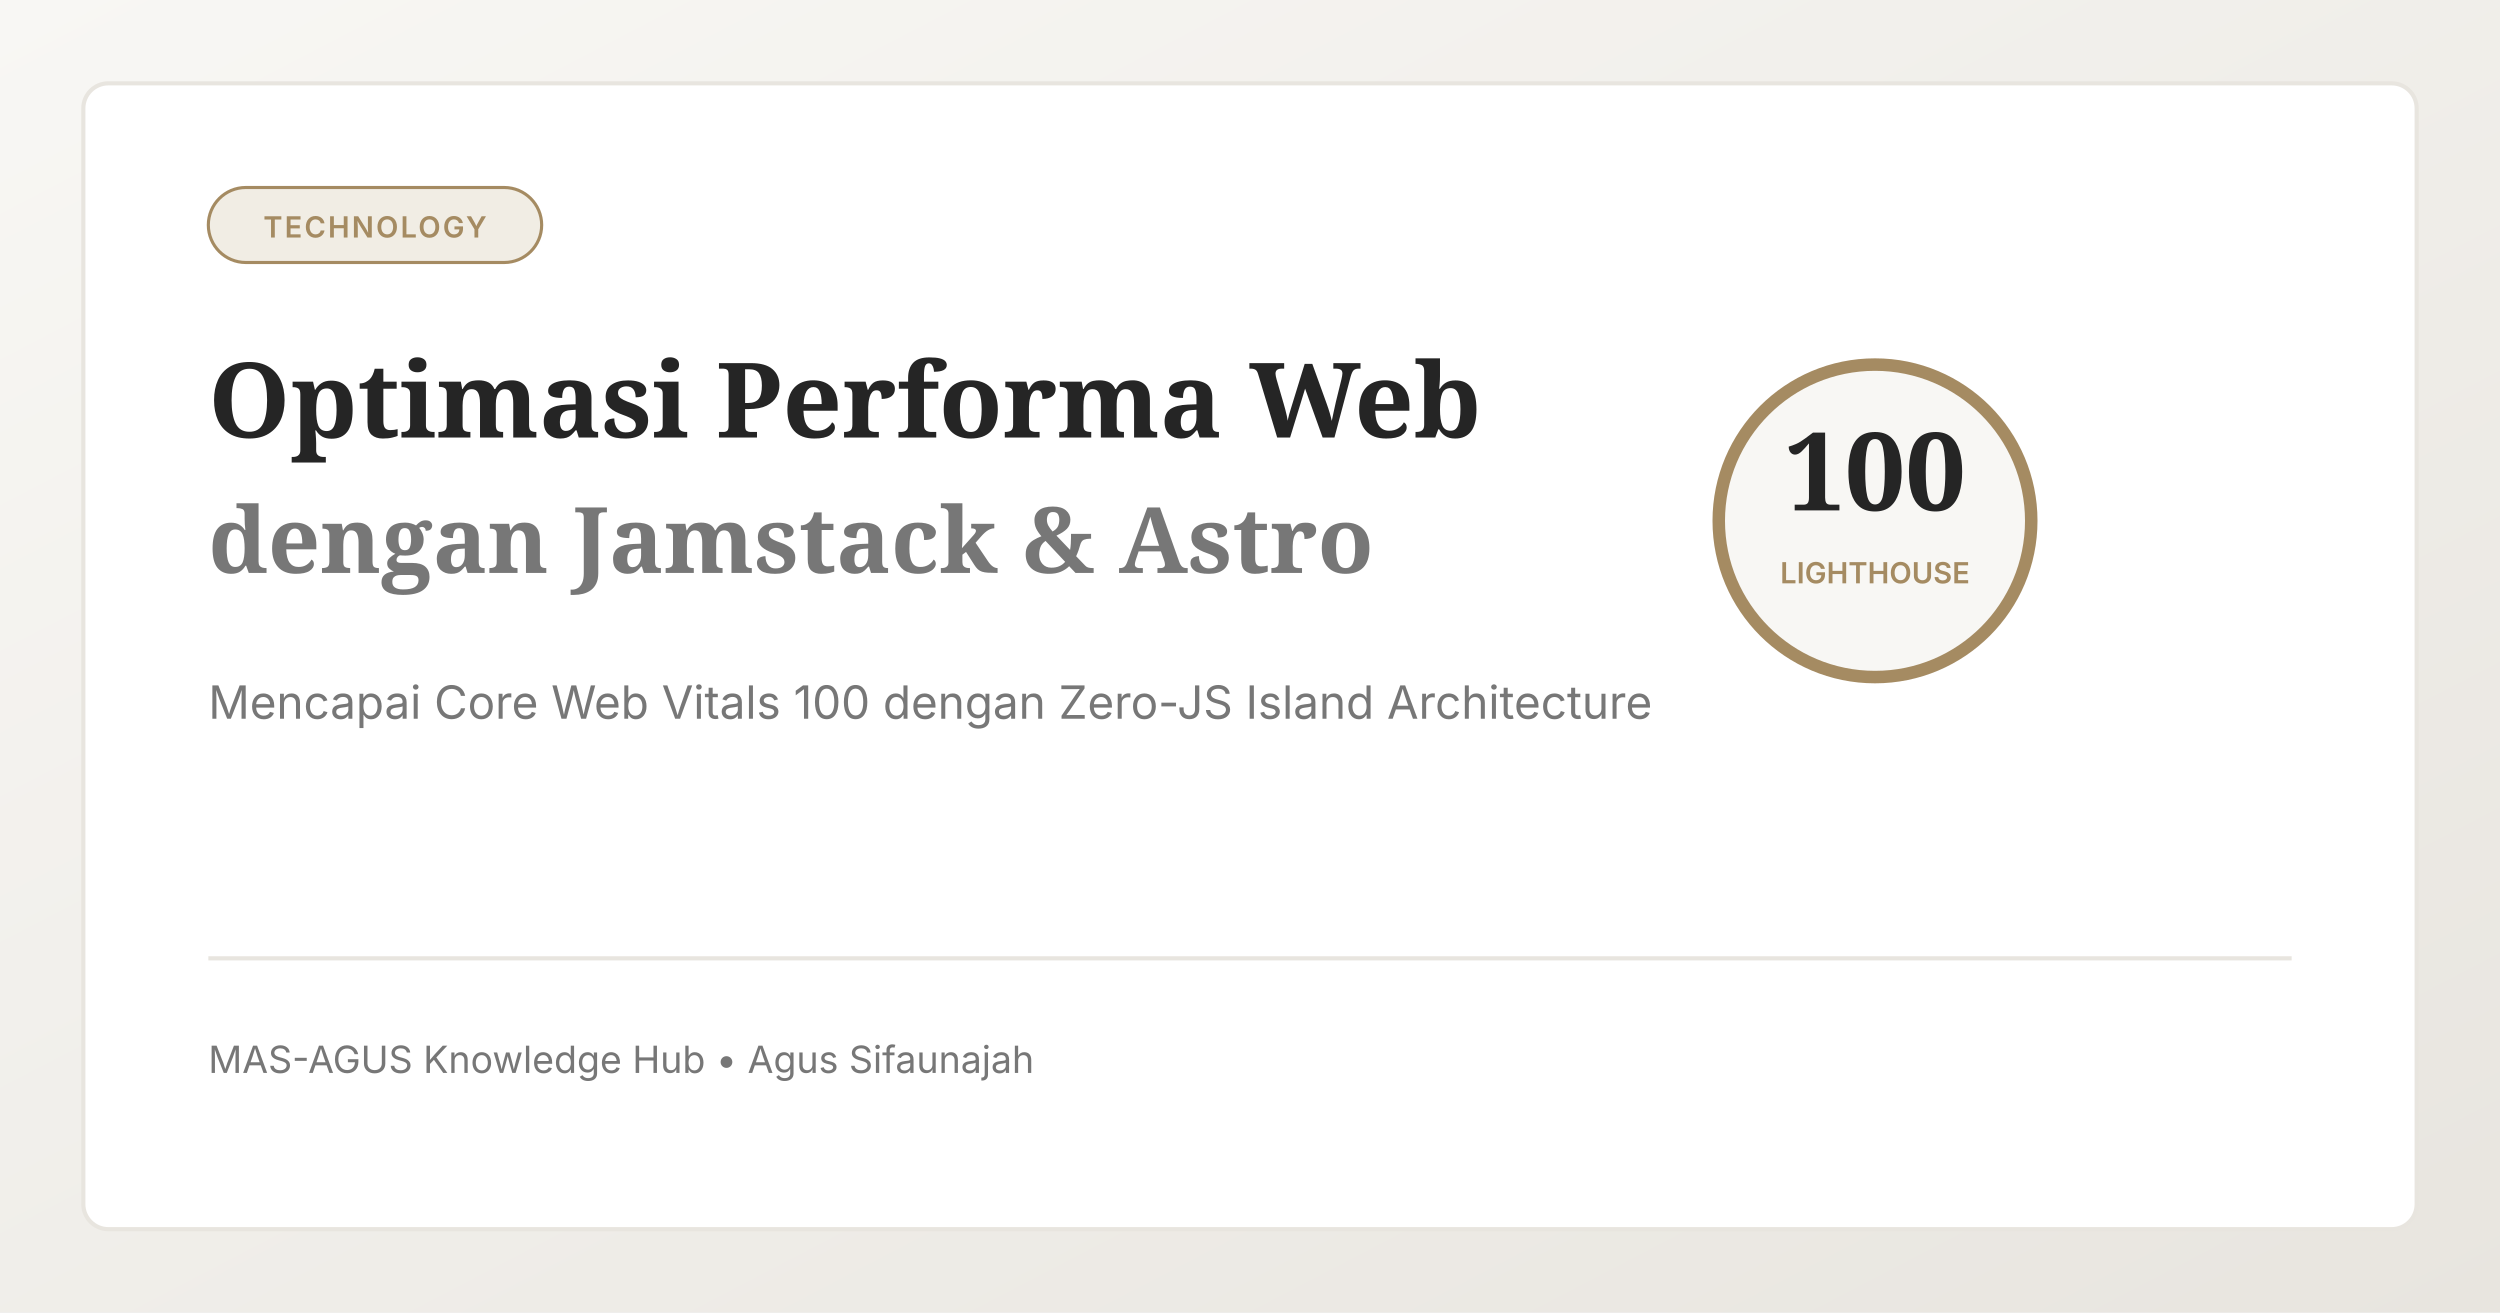
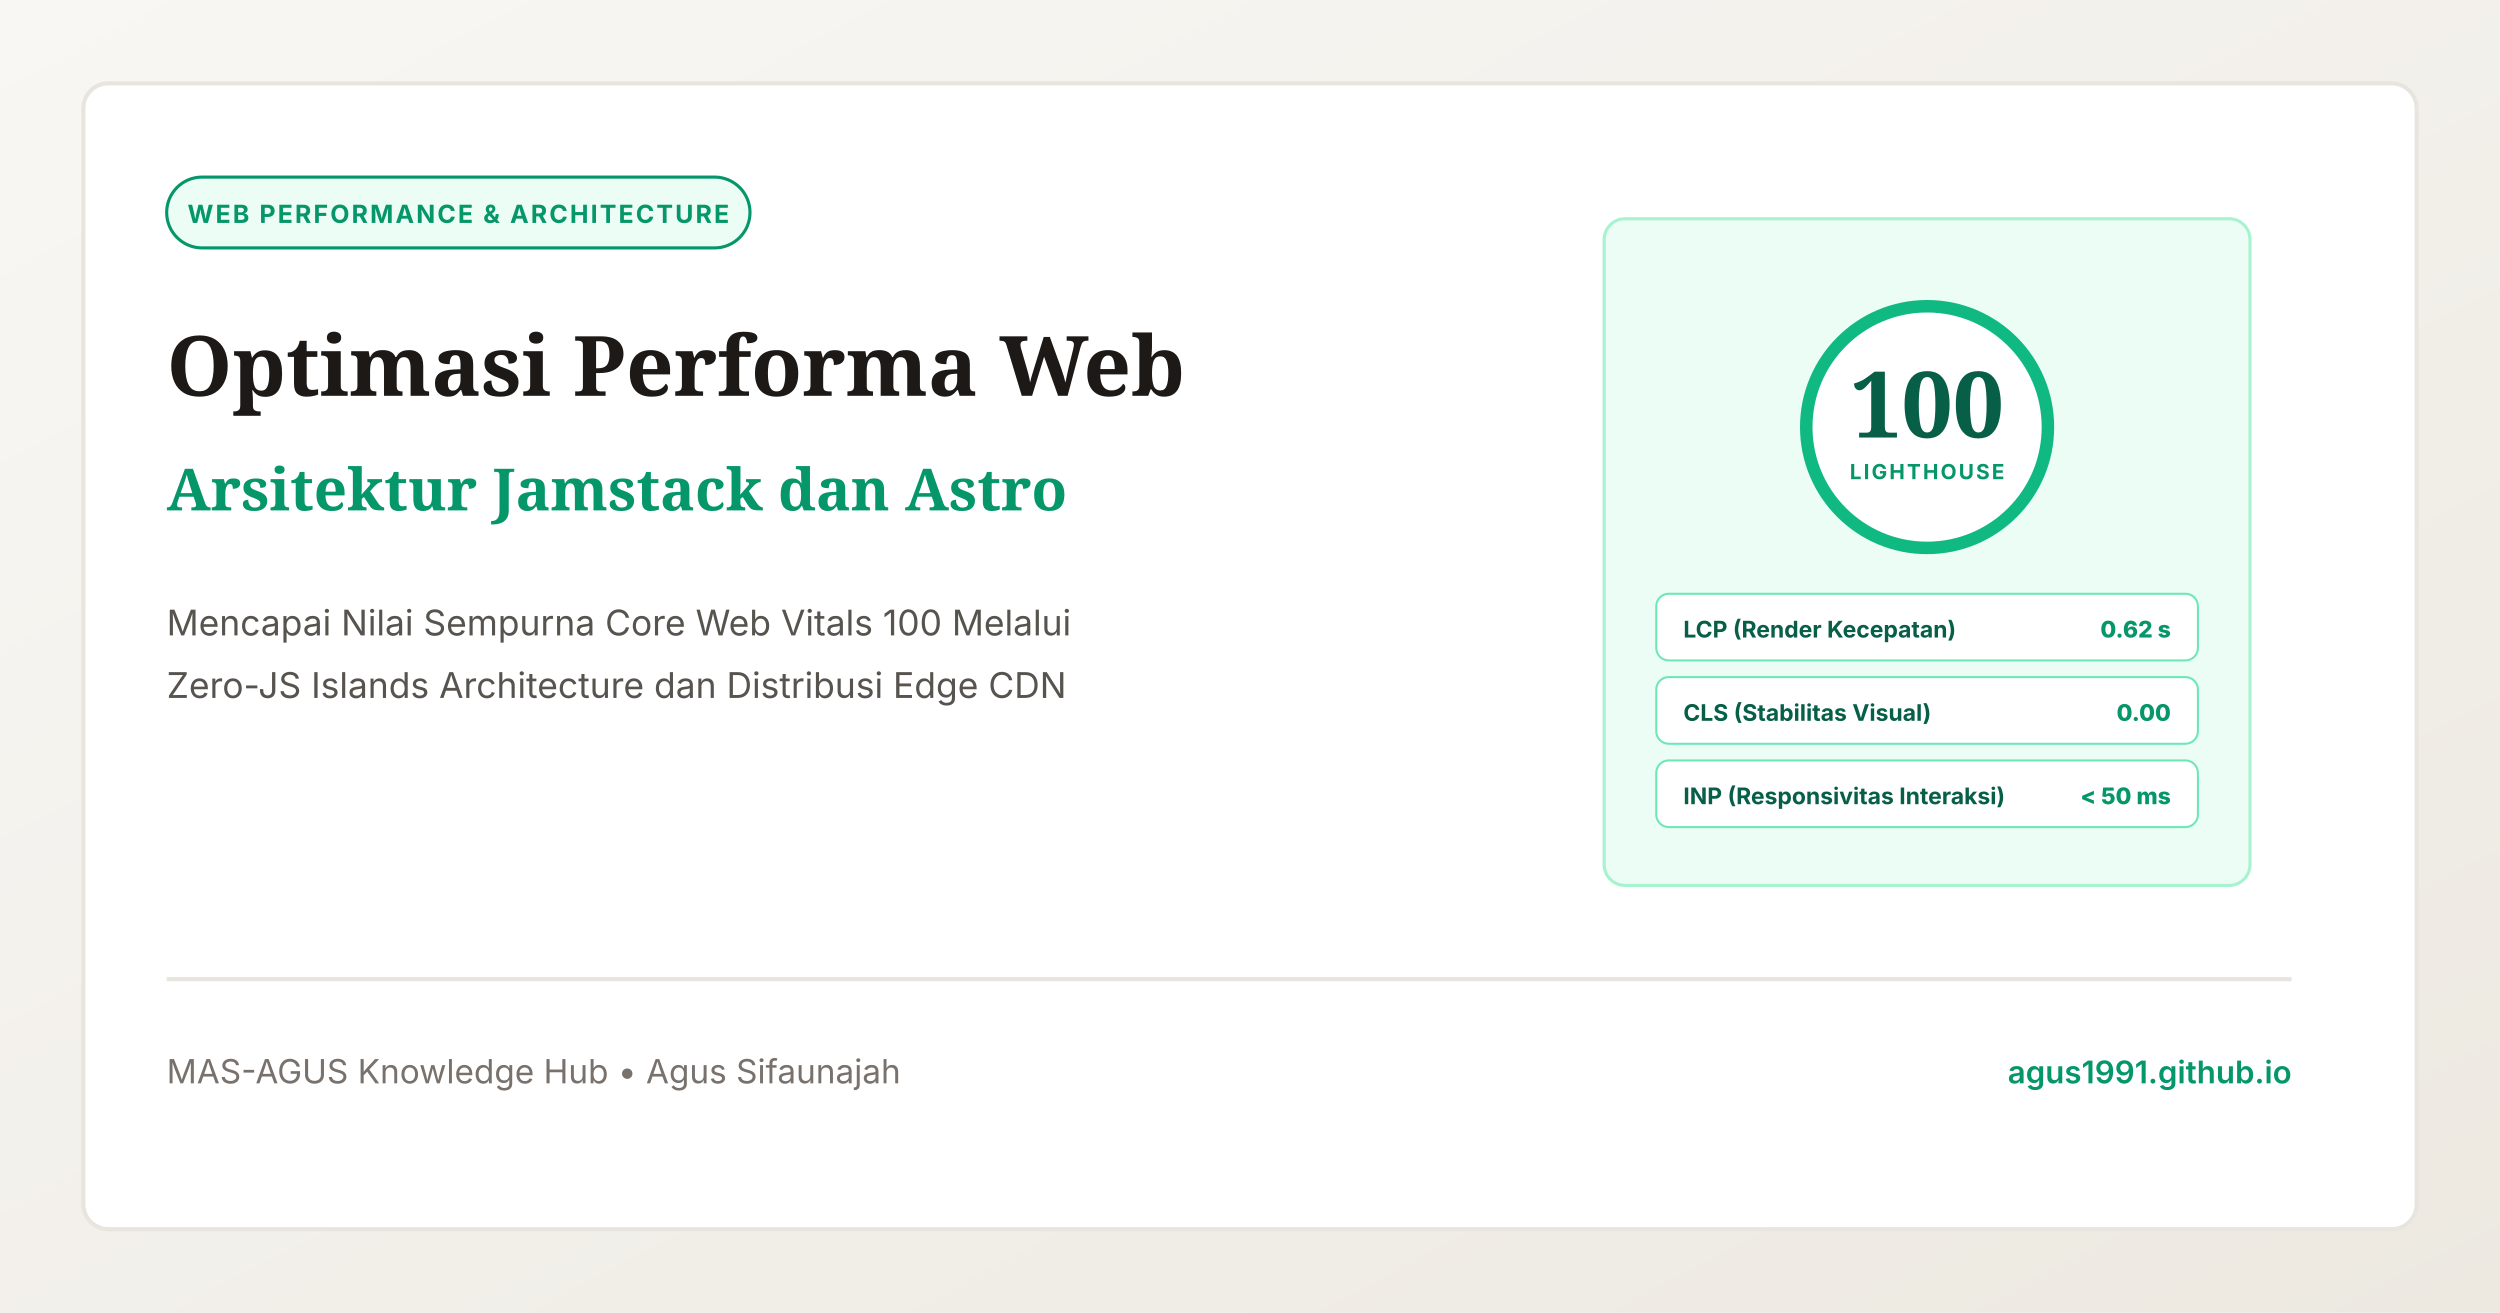
<svg xmlns="http://www.w3.org/2000/svg" viewBox="0 0 1200 630" width="1200" height="630">
  <defs>
    <linearGradient id="bgPW" x1="0%" y1="0%" x2="100%" y2="100%">
      <stop offset="0%" stop-color="#F8F7F4" />
-       <stop offset="100%" stop-color="#E8E5DF" />
+       <stop offset="100%" stop-color="#EDE9E1" />
+     </linearGradient>
+     <linearGradient id="dialGrad" x1="0%" y1="0%" x2="100%" y2="100%">
+       <stop offset="0%" stop-color="#059669" />
+       <stop offset="100%" stop-color="#10B981" />
    </linearGradient>
  </defs>
  <rect width="1200" height="630" fill="url(#bgPW)" />
  <rect x="40" y="40" width="1120" height="550" rx="12" fill="#FFFFFF" stroke="#E8E5DF" stroke-width="2" />
-   <rect x="100" y="90" width="160" height="36" rx="18" fill="#F1EDE4" stroke="#A58B62" stroke-width="1.5" />
-   <text x="180" y="114" font-family="Inter, sans-serif" font-size="14" font-weight="600" fill="#A58B62" text-anchor="middle" letter-spacing="1">TECHNOLOGY</text>
-   <text x="100" y="210" font-family="Lora, Georgia, serif" font-size="50" font-weight="700" fill="#252525">Optimasi Performa Web</text>
-   <text x="100" y="275" font-family="Lora, Georgia, serif" font-size="44" font-weight="600" fill="#777777">dengan Jamstack &amp; Astro</text>
-   <text x="100" y="345" font-family="Inter, sans-serif" font-size="22" fill="#777777">Mencapai Core Web Vitals 100 dengan Zero-JS Island Architecture</text>
-   <g transform="translate(800, 150)">
-     <circle cx="100" cy="100" r="75" fill="#F8F7F4" stroke="#A58B62" stroke-width="6" />
-     <text x="100" y="95" font-family="Lora, Georgia, serif" font-size="52" font-weight="700" fill="#252525" text-anchor="middle">100</text>
-     <text x="100" y="130" font-family="Inter, sans-serif" font-size="14" font-weight="600" fill="#A58B62" text-anchor="middle">LIGHTHOUSE</text>
+   <rect x="80" y="85" width="280" height="34" rx="17" fill="#ECFDF5" stroke="#059669" stroke-width="1.5" />
+   <text x="220" y="107" font-family="Inter, sans-serif" font-size="12" font-weight="700" fill="#059669" text-anchor="middle" letter-spacing="1">WEB PERFORMANCE &amp; ARCHITECTURE</text>
+   <text x="80" y="190" font-family="Lora, Georgia, serif" font-size="40" font-weight="700" fill="#1C1917">Optimasi Performa Web</text>
+   <text x="80" y="245" font-family="Lora, Georgia, serif" font-size="28" font-weight="600" fill="#059669">Arsitektur Jamstack dan Astro</text>
+   <text x="80" y="305" font-family="Inter, sans-serif" font-size="17" fill="#57534E">Mencapai Nilai Sempurna Core Web Vitals 100 Melalui</text>
+   <text x="80" y="335" font-family="Inter, sans-serif" font-size="17" fill="#57534E">Zero-JS Islands Architecture dan Distribusi Edge CDN</text>
+   <g transform="translate(770, 105)">
+     <rect width="310" height="320" rx="10" fill="#ECFDF5" stroke="#A7F3D0" stroke-width="1.5" />
+     <circle cx="155" cy="100" r="58" fill="#FFFFFF" stroke="#10B981" stroke-width="6" />
+     <text x="155" y="105" font-family="Lora, Georgia, serif" font-size="44" font-weight="700" fill="#065F46" text-anchor="middle">100</text>
+     <text x="155" y="125" font-family="Inter, sans-serif" font-size="10" font-weight="700" fill="#059669" text-anchor="middle" letter-spacing="1">LIGHTHOUSE</text>
+     <rect x="25" y="180" width="260" height="32" rx="6" fill="#FFFFFF" stroke="#6EE7B7" stroke-width="1" />
+     <text x="38" y="201" font-family="Inter, sans-serif" font-size="11" font-weight="700" fill="#065F46">LCP (Render Kecepatan)</text>
+     <text x="272" y="201" font-family="Inter, sans-serif" font-size="11" font-weight="800" fill="#059669" text-anchor="end">0.62 s</text>
+     <rect x="25" y="220" width="260" height="32" rx="6" fill="#FFFFFF" stroke="#6EE7B7" stroke-width="1" />
+     <text x="38" y="241" font-family="Inter, sans-serif" font-size="11" font-weight="700" fill="#065F46">CLS (Stabilitas Visual)</text>
+     <text x="272" y="241" font-family="Inter, sans-serif" font-size="11" font-weight="800" fill="#059669" text-anchor="end">0.00</text>
+     <rect x="25" y="260" width="260" height="32" rx="6" fill="#FFFFFF" stroke="#6EE7B7" stroke-width="1" />
+     <text x="38" y="281" font-family="Inter, sans-serif" font-size="11" font-weight="700" fill="#065F46">INP (Responsivitas Interaksi)</text>
+     <text x="272" y="281" font-family="Inter, sans-serif" font-size="11" font-weight="800" fill="#059669" text-anchor="end">&lt; 50 ms</text>
  </g>
-   <line x1="100" y1="460" x2="1100" y2="460" stroke="#E8E5DF" stroke-width="2" />
-   <text x="100" y="515" font-family="Inter, sans-serif" font-size="18" fill="#777777">MAS-AGUS Knowledge Hub • Agus Sifaunajah</text>
+   <line x1="80" y1="470" x2="1100" y2="470" stroke="#E8E5DF" stroke-width="2" />
+   <text x="80" y="520" font-family="Inter, sans-serif" font-size="16" fill="#78716C">MAS-AGUS Knowledge Hub • Agus Sifaunajah</text>
+   <text x="1100" y="520" font-family="Inter, sans-serif" font-size="15" font-weight="600" fill="#059669" text-anchor="end">agus1991.github.io</text>
</svg>
